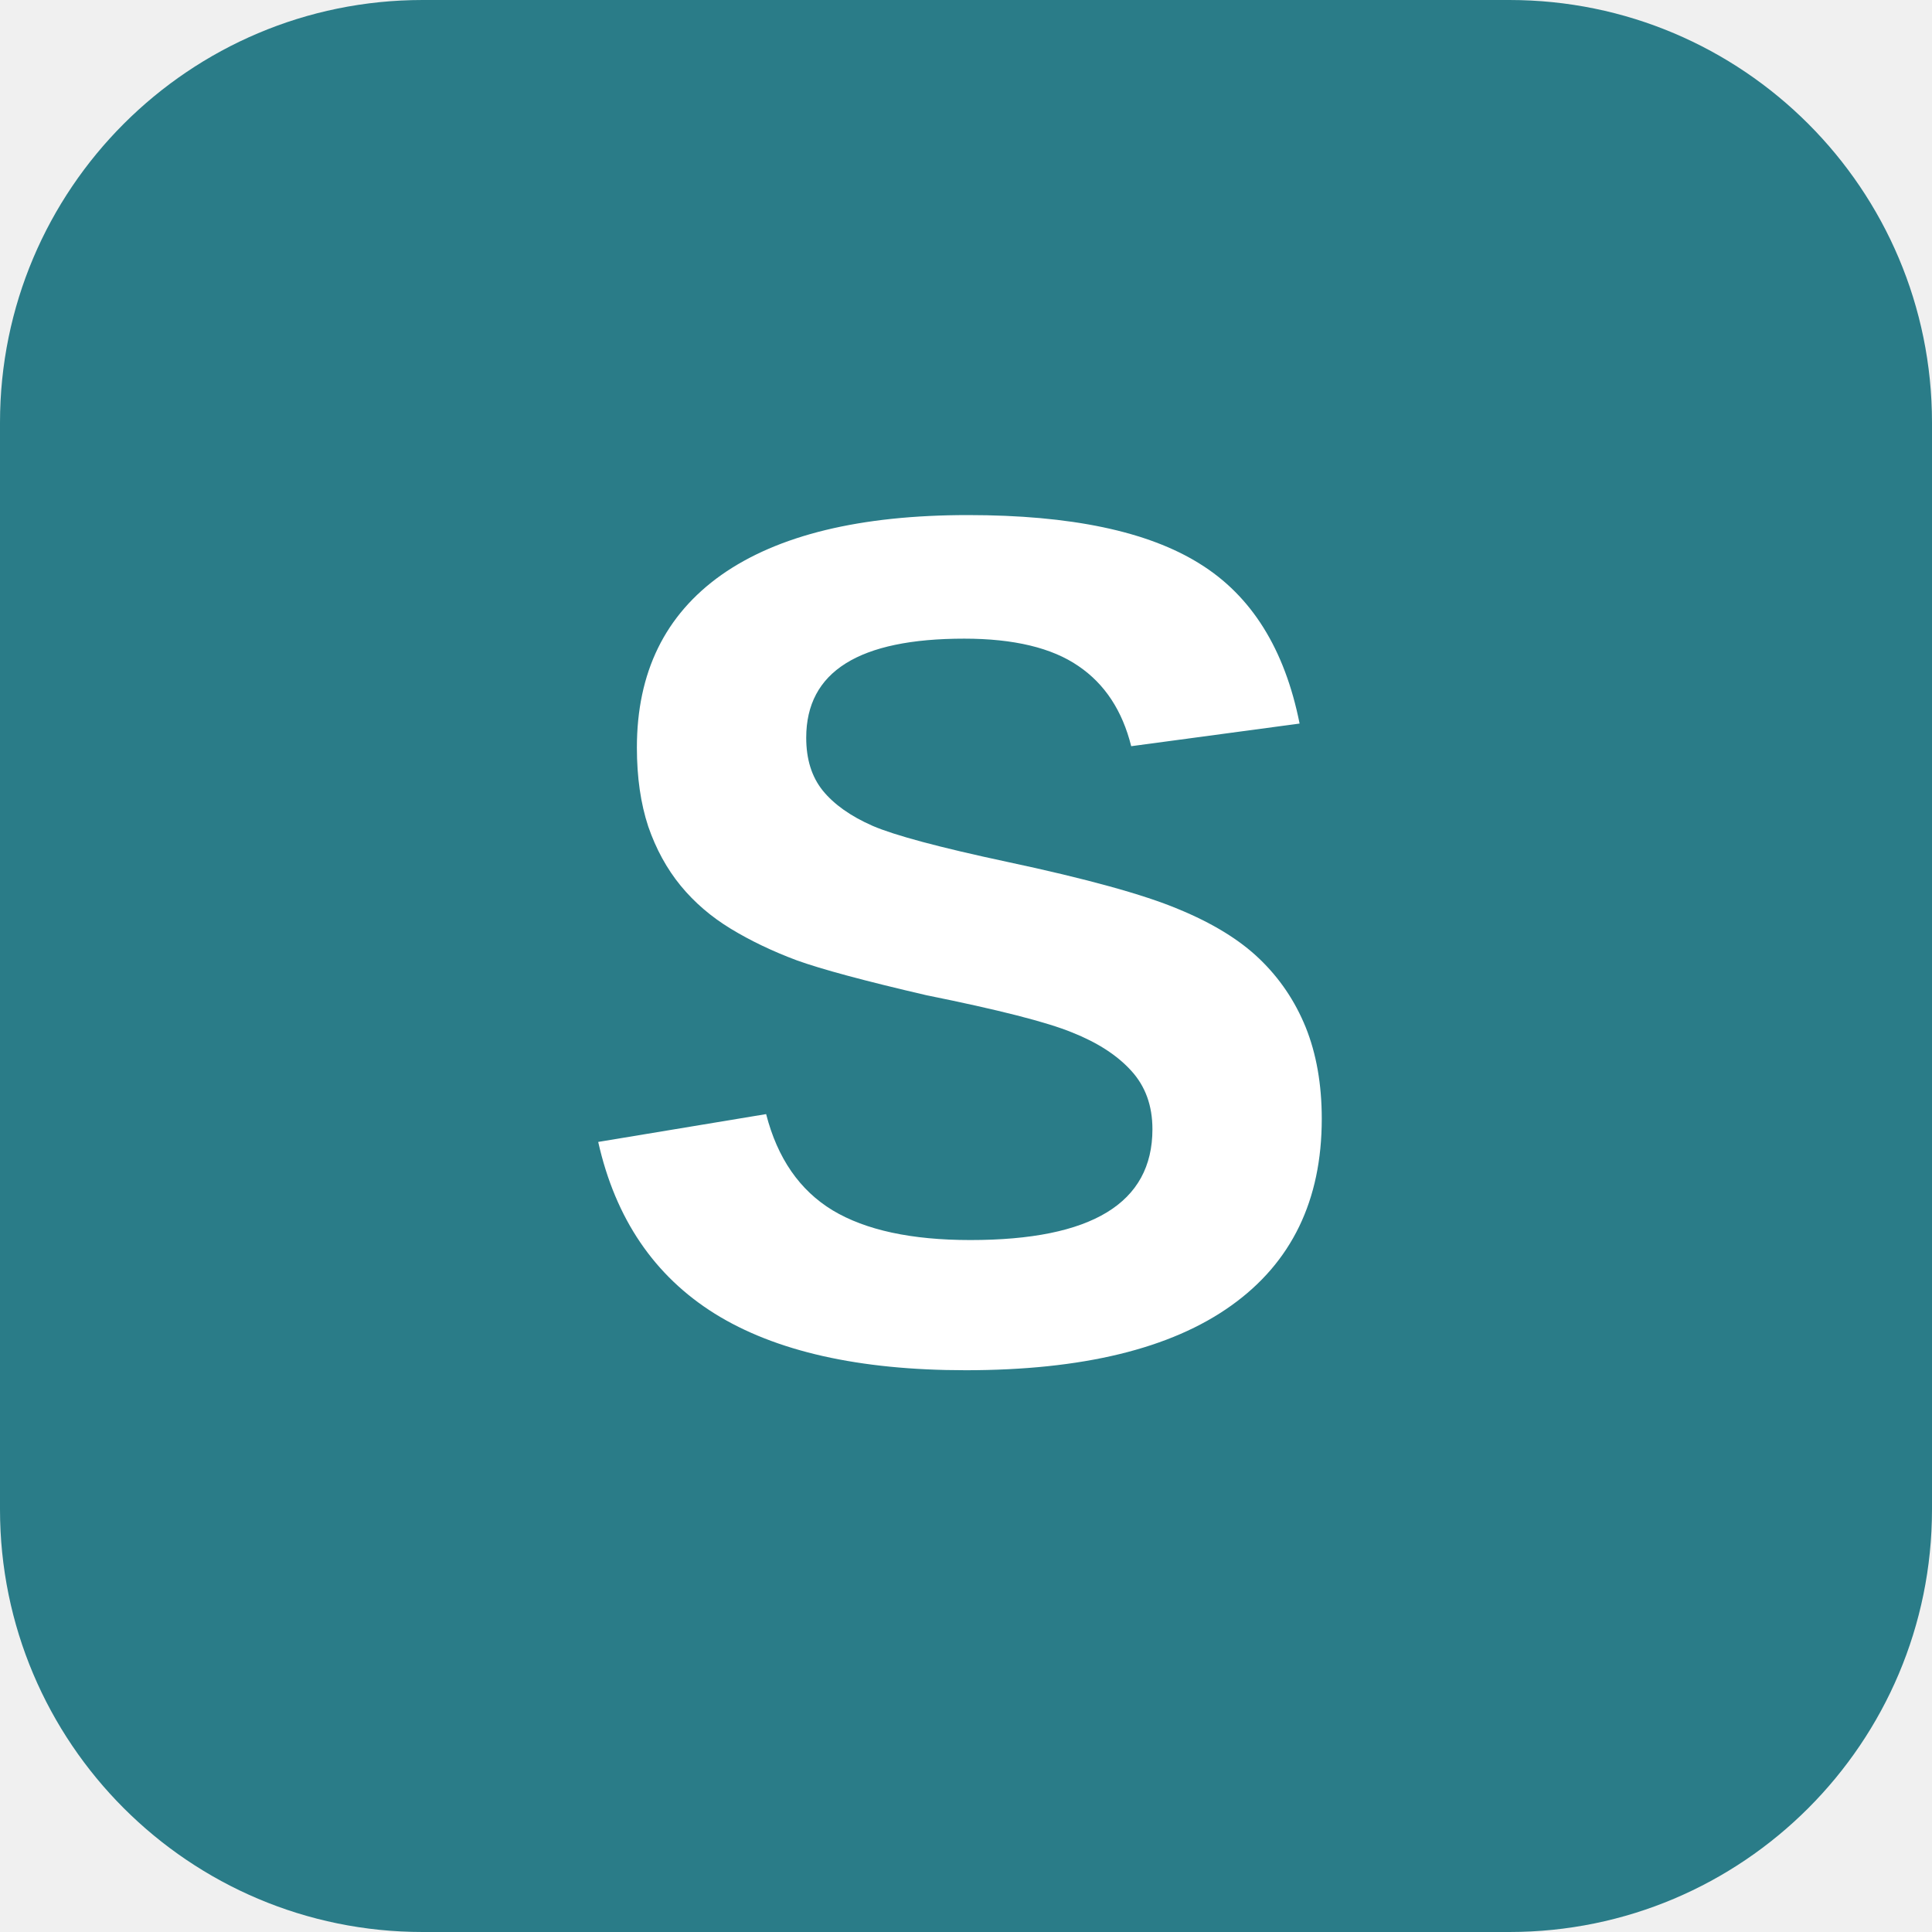
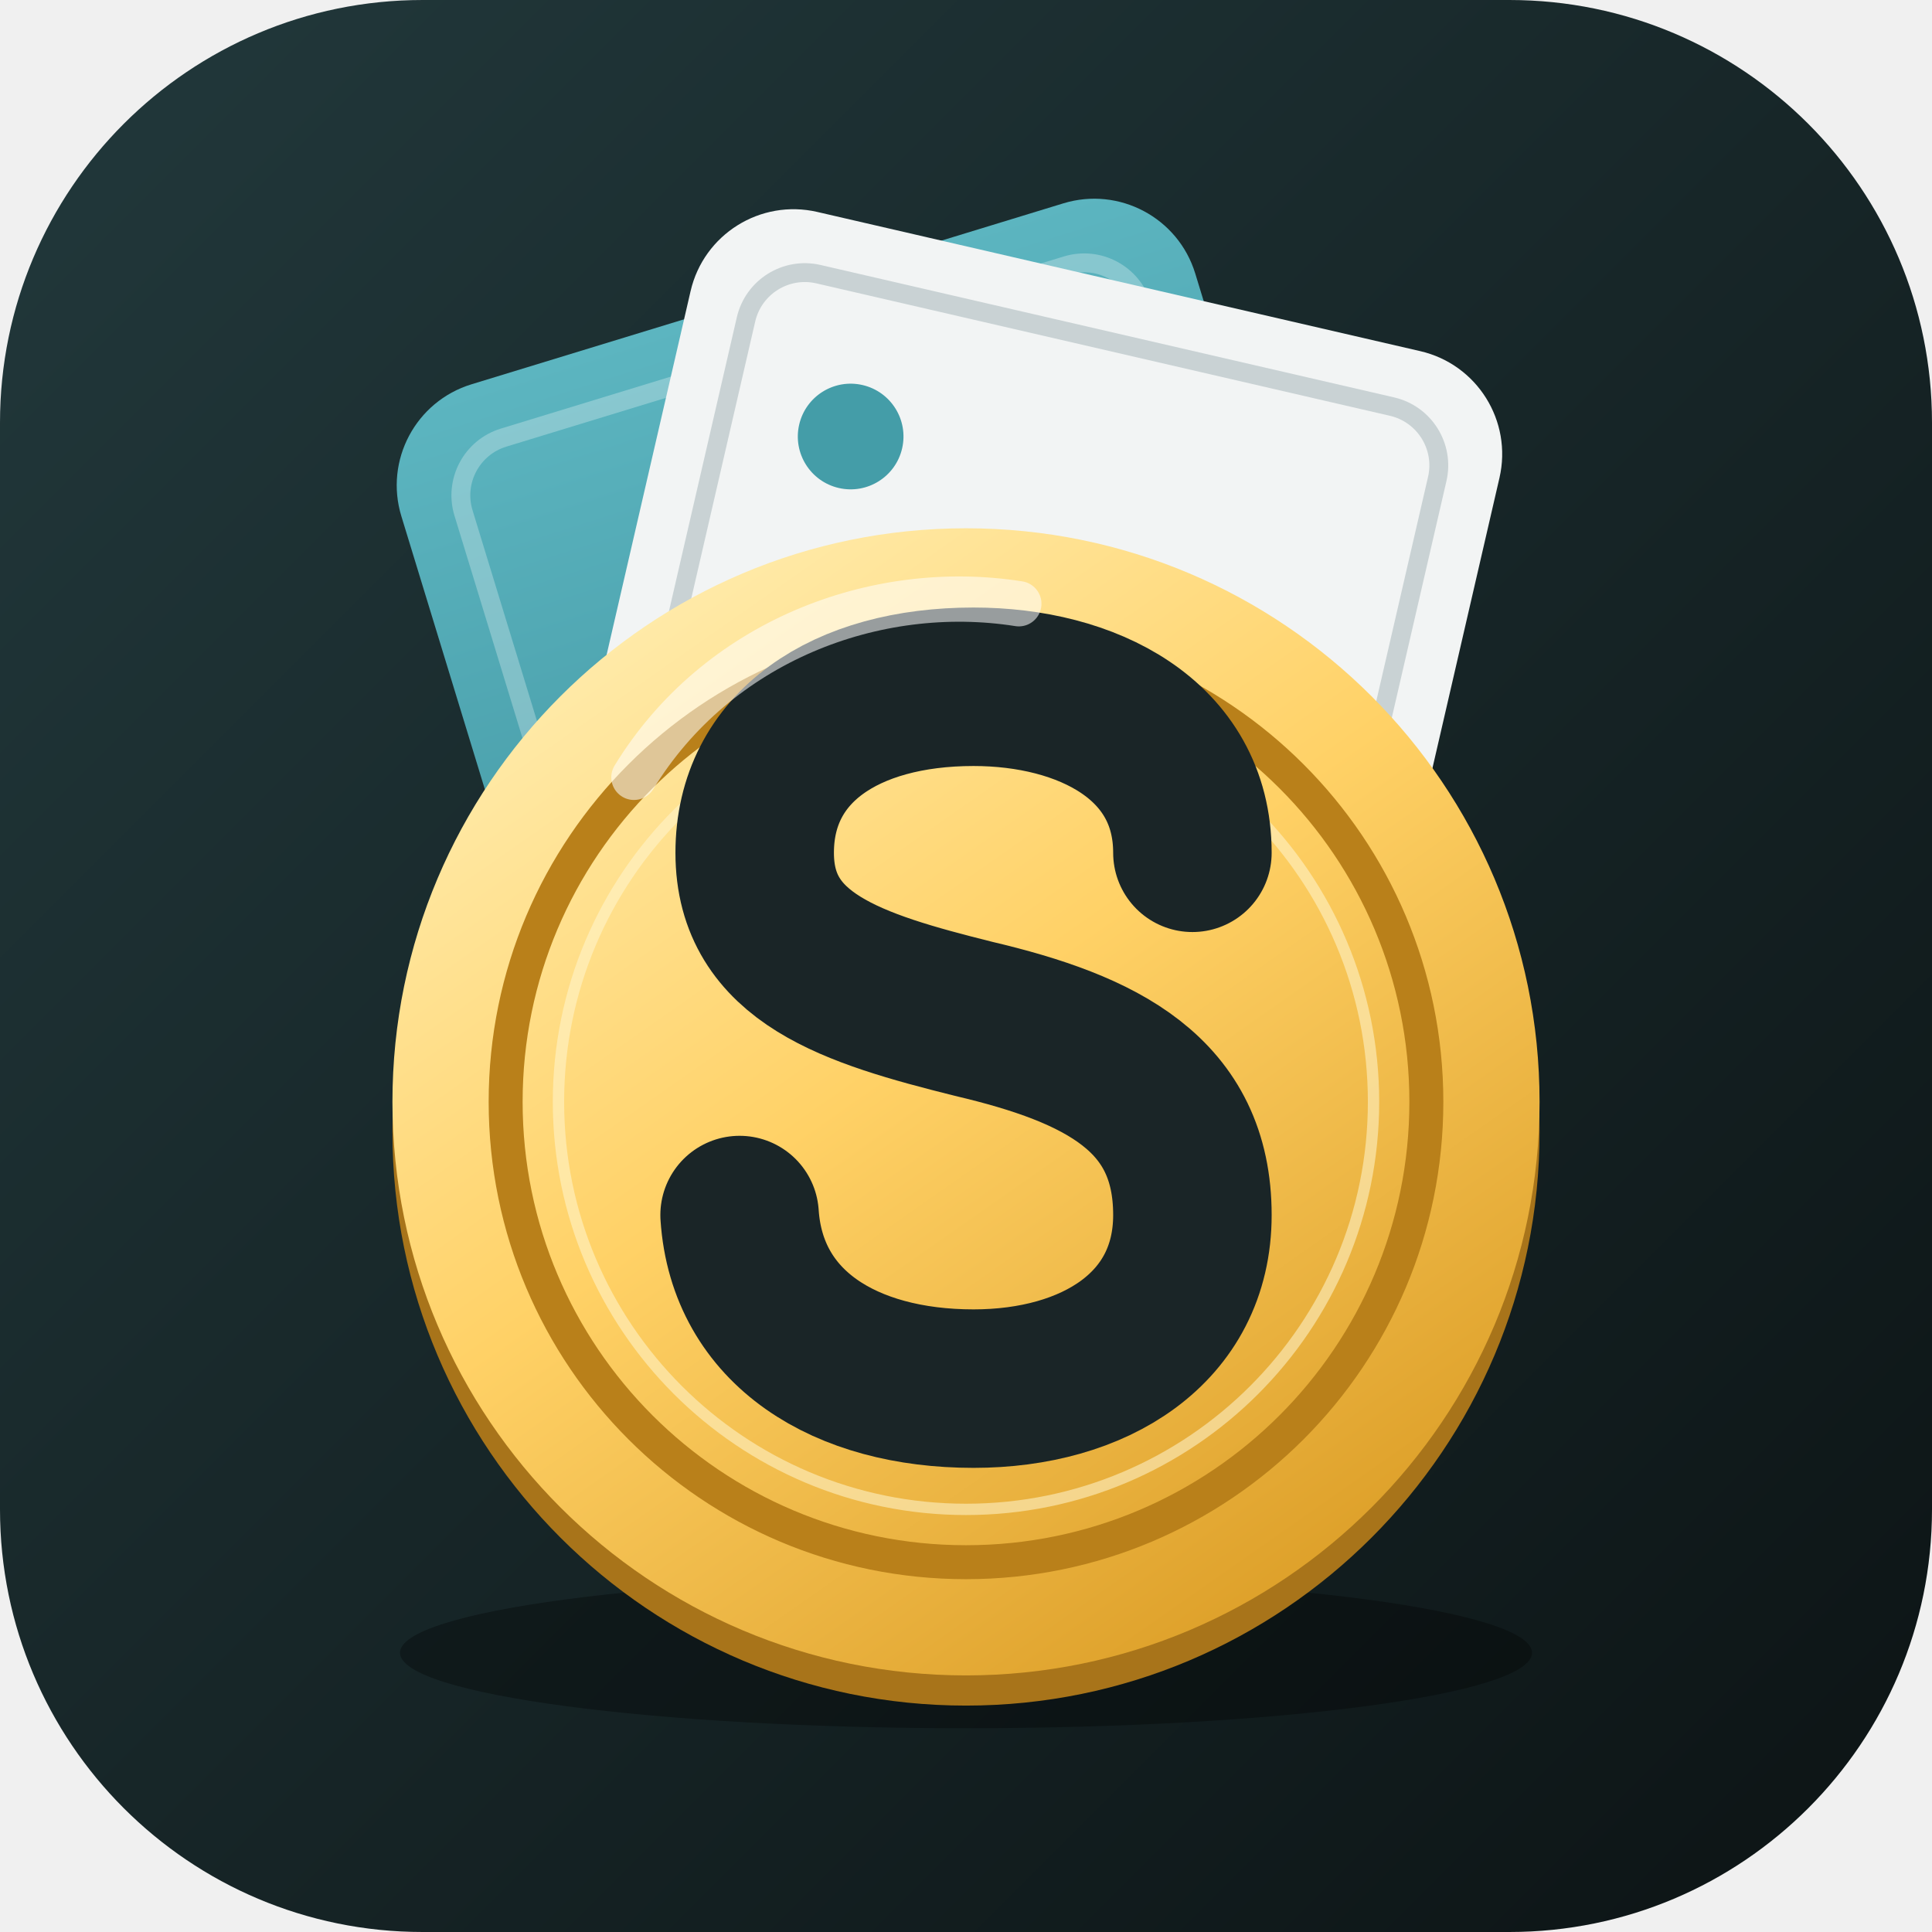
- <svg xmlns="http://www.w3.org/2000/svg" viewBox="0 0 64 64">
-   <rect width="64" height="64" rx="14" fill="#2a7c88" />
-   <text x="32" y="45" text-anchor="middle" font-family="Arial,Helvetica,sans-serif" font-weight="800" font-size="40" fill="#fff">S</text>
+ <svg xmlns="http://www.w3.org/2000/svg" viewBox="0 0 512 512">
+   <defs>
+     <linearGradient id="p" x1="0" y1="0" x2="1" y2="1">
+       <stop offset="0" stop-color="#22393c" />
+       <stop offset="1" stop-color="#0c1314" />
+     </linearGradient>
+     <linearGradient id="z" x1="0.15" y1="0" x2="0.85" y2="1">
+       <stop offset="0" stop-color="#fff0b8" />
+       <stop offset=".45" stop-color="#ffd166" />
+       <stop offset="1" stop-color="#d8981f" />
+     </linearGradient>
+     <linearGradient id="k" x1="0" y1="0" x2="0" y2="1">
+       <stop offset="0" stop-color="#5cb5c0" />
+       <stop offset="1" stop-color="#2f7f8b" />
+     </linearGradient>
+   </defs>
+   <rect width="512" height="512" rx="112" fill="url(#p)" />
+   <g transform="rotate(-17 256 250)">
+     <rect x="146" y="70" width="220" height="312" rx="28" fill="url(#k)" />
+     <rect x="162" y="86" width="188" height="280" rx="16" fill="none" stroke="#fff" stroke-opacity=".28" stroke-width="5" />
+   </g>
+   <g transform="rotate(13 256 250)">
+     <rect x="146" y="70" width="220" height="312" rx="28" fill="#f2f4f4" />
+     <rect x="162" y="86" width="188" height="280" rx="16" fill="none" stroke="#c9d2d4" stroke-width="5" />
+     <circle cx="196" cy="126" r="14" fill="#449da8" />
+   </g>
+   <ellipse cx="256" cy="438" rx="150" ry="20" fill="#000" opacity=".32" />
+   <circle cx="256" cy="300" r="152" fill="#a8741a" />
+   <circle cx="256" cy="292" r="152" fill="url(#z)" />
+   <circle cx="256" cy="292" r="122" fill="none" stroke="#b9801a" stroke-width="9" />
+   <circle cx="256" cy="292" r="108" fill="none" stroke="#fff6cf" stroke-opacity=".55" stroke-width="3" />
+   <path d="M316 226C316 196 288 182 258 182C224 182 200 198 200 226C200 254 226 262 258 270C292 278 316 290 316 322C316 352 290 368 258 368C224 368 198 352 196 322" fill="none" stroke="#1a2527" stroke-width="42" stroke-linecap="round" />
+   <path d="M168 206C190 170 232 154 270 160" fill="none" stroke="#fff" stroke-opacity=".55" stroke-width="12" stroke-linecap="round" />
</svg>
